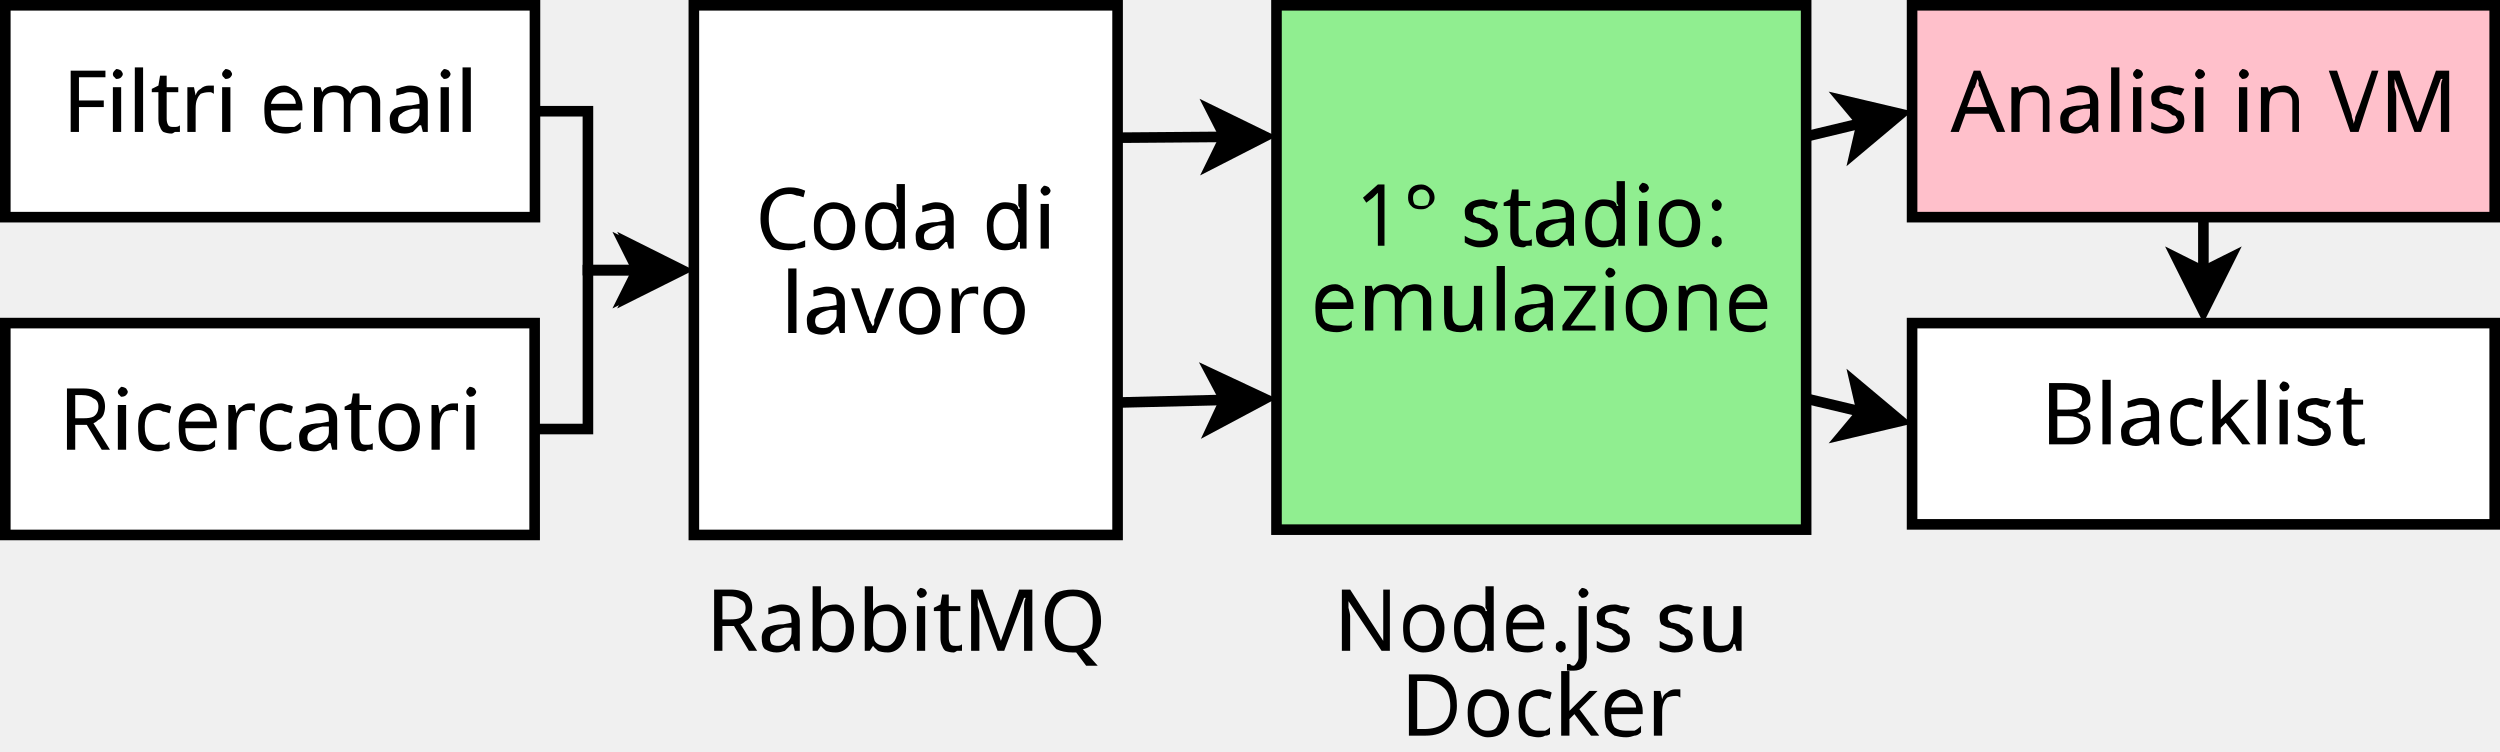
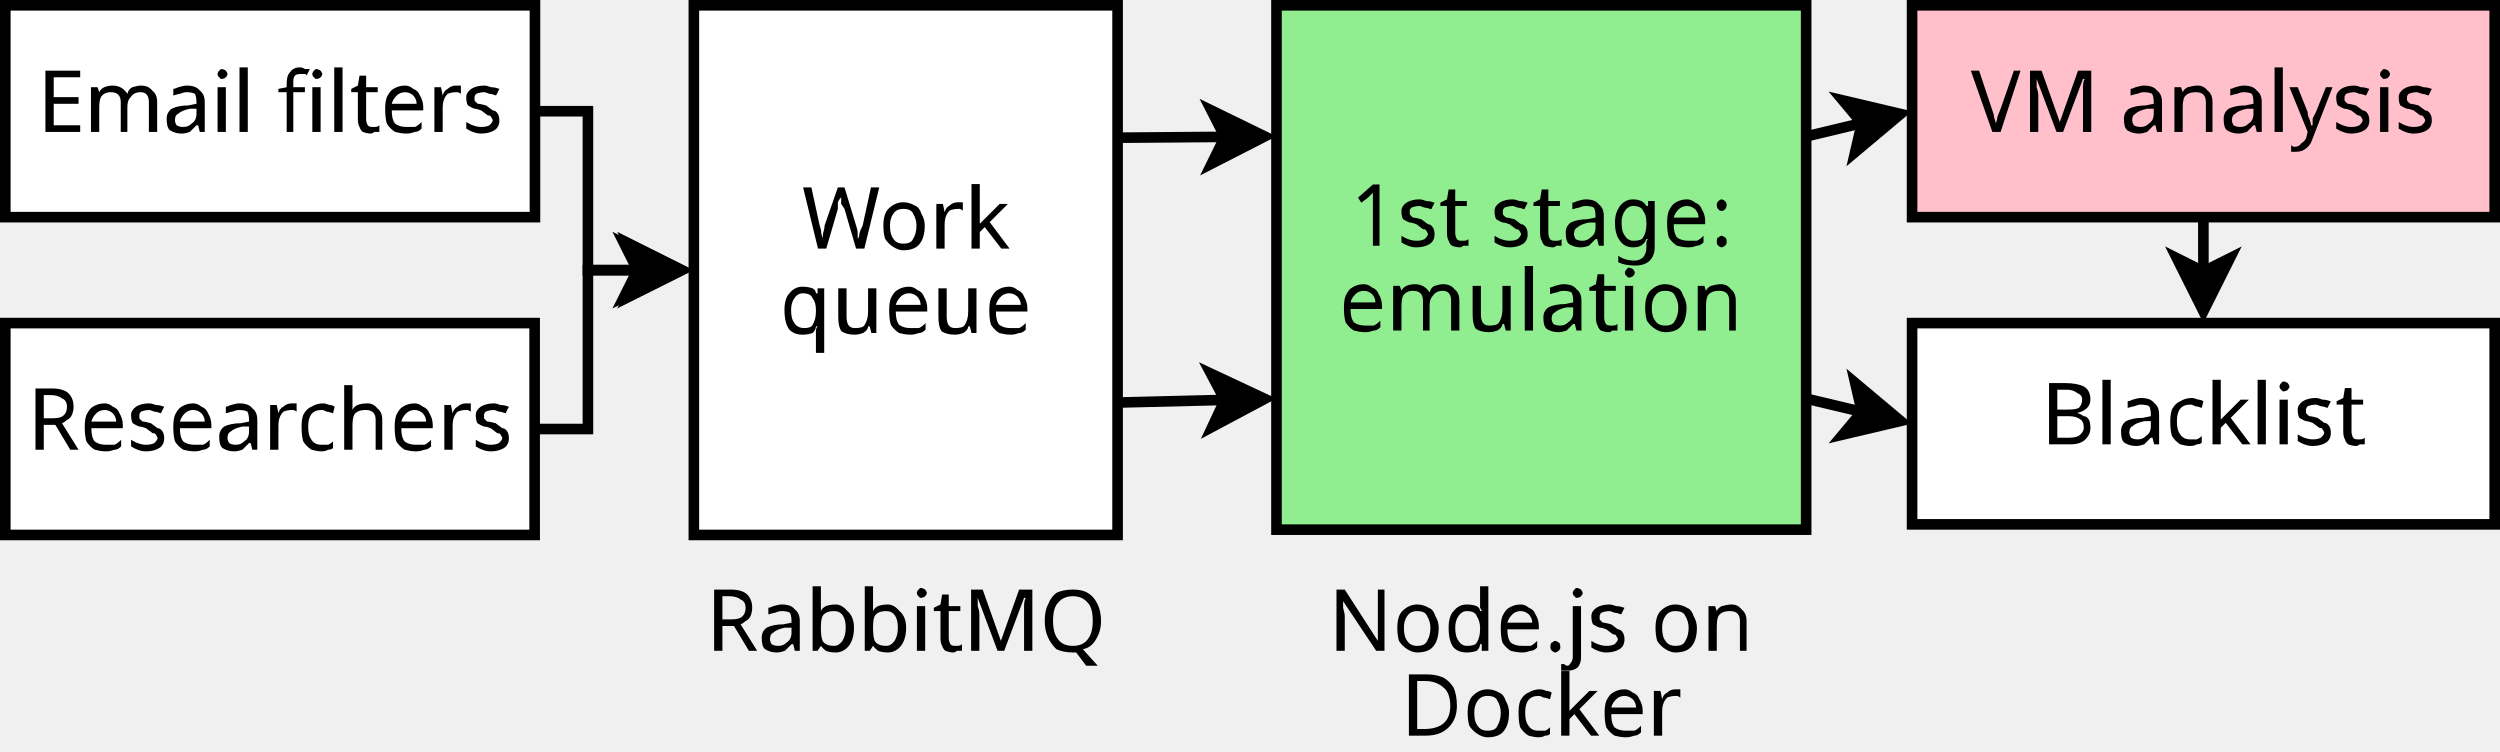
<svg xmlns="http://www.w3.org/2000/svg" width="23.600cm" height="7.095cm" viewBox="2.450 -0.050 23.600 7.095">
  <g id="Background">
    <rect x="2.500" y="0.000" width="5.000" height="2.000" fill="#FFFFFF" stroke="#000000" stroke-width="0.100" rx="0.000" />
    <text x="5.000" y="1.195" fill="#000000" text-anchor="middle" font-size="0.80" font-family="sans" font-style="normal" font-weight="400">
- Filtri email</text>
+ Email filters</text>
    <rect x="2.500" y="3.000" width="4.997" height="2.000" fill="#FFFFFF" stroke="#000000" stroke-width="0.100" rx="0.000" />
    <text x="4.999" y="4.195" fill="#000000" text-anchor="middle" font-size="0.80" font-family="sans" font-style="normal" font-weight="400">
- Ricercatori</text>
+ Researchers</text>
    <rect x="9.000" y="0.000" width="4.000" height="5.000" fill="#FFFFFF" stroke="#000000" stroke-width="0.100" rx="0.000" />
    <text x="11.000" y="2.295" fill="#000000" text-anchor="middle" font-size="0.80" font-family="sans" font-style="normal" font-weight="400">
- Coda di</text>
+ Work</text>
    <text x="11.000" y="3.095" fill="#000000" text-anchor="middle" font-size="0.80" font-family="sans" font-style="normal" font-weight="400">
- lavoro</text>
+ queue</text>
    <rect x="14.500" y="0.000" width="5.000" height="4.950" fill="#90EE90" stroke="#000000" stroke-width="0.100" rx="0.000" />
    <text x="17.000" y="2.270" fill="#000000" text-anchor="middle" font-size="0.80" font-family="sans" font-style="normal" font-weight="400">
- 1° stadio:</text>
+ 1st stage:</text>
    <text x="17.000" y="3.070" fill="#000000" text-anchor="middle" font-size="0.80" font-family="sans" font-style="normal" font-weight="400">
- emulazione</text>
+ emulation</text>
    <rect x="20.500" y="3.000" width="5.500" height="1.900" fill="#FFFFFF" stroke="#000000" stroke-width="0.100" rx="0.000" />
    <text x="23.250" y="4.145" fill="#000000" text-anchor="middle" font-size="0.80" font-family="sans" font-style="normal" font-weight="400">
Blacklist</text>
    <rect x="20.500" y="0.000" width="5.500" height="2.000" fill="#FFC0CB" stroke="#000000" stroke-width="0.100" rx="0.000" />
    <text x="23.250" y="1.195" fill="#000000" text-anchor="middle" font-size="0.80" font-family="sans" font-style="normal" font-weight="400">
- Analisi in VM</text>
+ VM analysis</text>
    <polyline fill="none" stroke="#000000" stroke-width="0.100" points="7.500,1.000 8.000,1.000 8.000,2.500 8.468,2.500 " />
    <polygon fill="#000000" stroke="#000000" stroke-width="0.100" points="8.843,2.500 8.343,2.750 8.468,2.500 8.343,2.250 " />
    <polyline fill="none" stroke="#000000" stroke-width="0.100" points="7.497,4.000 8.000,4.000 8.000,2.500 8.513,2.500 " />
    <polygon fill="#000000" stroke="#000000" stroke-width="0.100" points="8.888,2.500 8.388,2.750 8.513,2.500 8.388,2.250 " />
    <line x1="13.000" y1="1.250" x2="14.013" y2="1.242" stroke="#000000" stroke-width="0.100" />
    <polygon fill="#000000" stroke="#000000" stroke-width="0.100" points="14.388,1.238 13.890,1.493 14.013,1.242 13.886,0.993 " />
    <line x1="13.000" y1="3.750" x2="14.013" y2="3.725" stroke="#000000" stroke-width="0.100" />
    <polygon fill="#000000" stroke="#000000" stroke-width="0.100" points="14.388,3.715 13.895,3.978 14.013,3.725 13.882,3.478 " />
    <line x1="19.500" y1="1.238" x2="20.026" y2="1.112" stroke="#000000" stroke-width="0.100" />
    <polygon fill="#000000" stroke="#000000" stroke-width="0.100" points="20.391,1.026 19.963,1.385 20.026,1.112 19.847,0.898 " />
    <line x1="19.500" y1="3.713" x2="20.026" y2="3.838" stroke="#000000" stroke-width="0.100" />
    <polygon fill="#000000" stroke="#000000" stroke-width="0.100" points="20.391,3.924 19.847,4.052 20.026,3.838 19.963,3.565 " />
    <line x1="23.250" y1="2.000" x2="23.250" y2="2.513" stroke="#000000" stroke-width="0.100" />
    <polygon fill="#000000" stroke="#000000" stroke-width="0.100" points="23.250,2.888 23.000,2.388 23.250,2.513 23.500,2.388 " />
    <text x="11.000" y="6.095" fill="#000000" text-anchor="middle" font-size="0.80" font-family="sans" font-style="normal" font-weight="400">
RabbitMQ</text>
    <text x="17.000" y="6.095" fill="#000000" text-anchor="middle" font-size="0.80" font-family="sans" font-style="normal" font-weight="400">
- Node.js su</text>
+ Node.js on</text>
    <text x="17.000" y="6.895" fill="#000000" text-anchor="middle" font-size="0.80" font-family="sans" font-style="normal" font-weight="400">
Docker</text>
  </g>
</svg>
